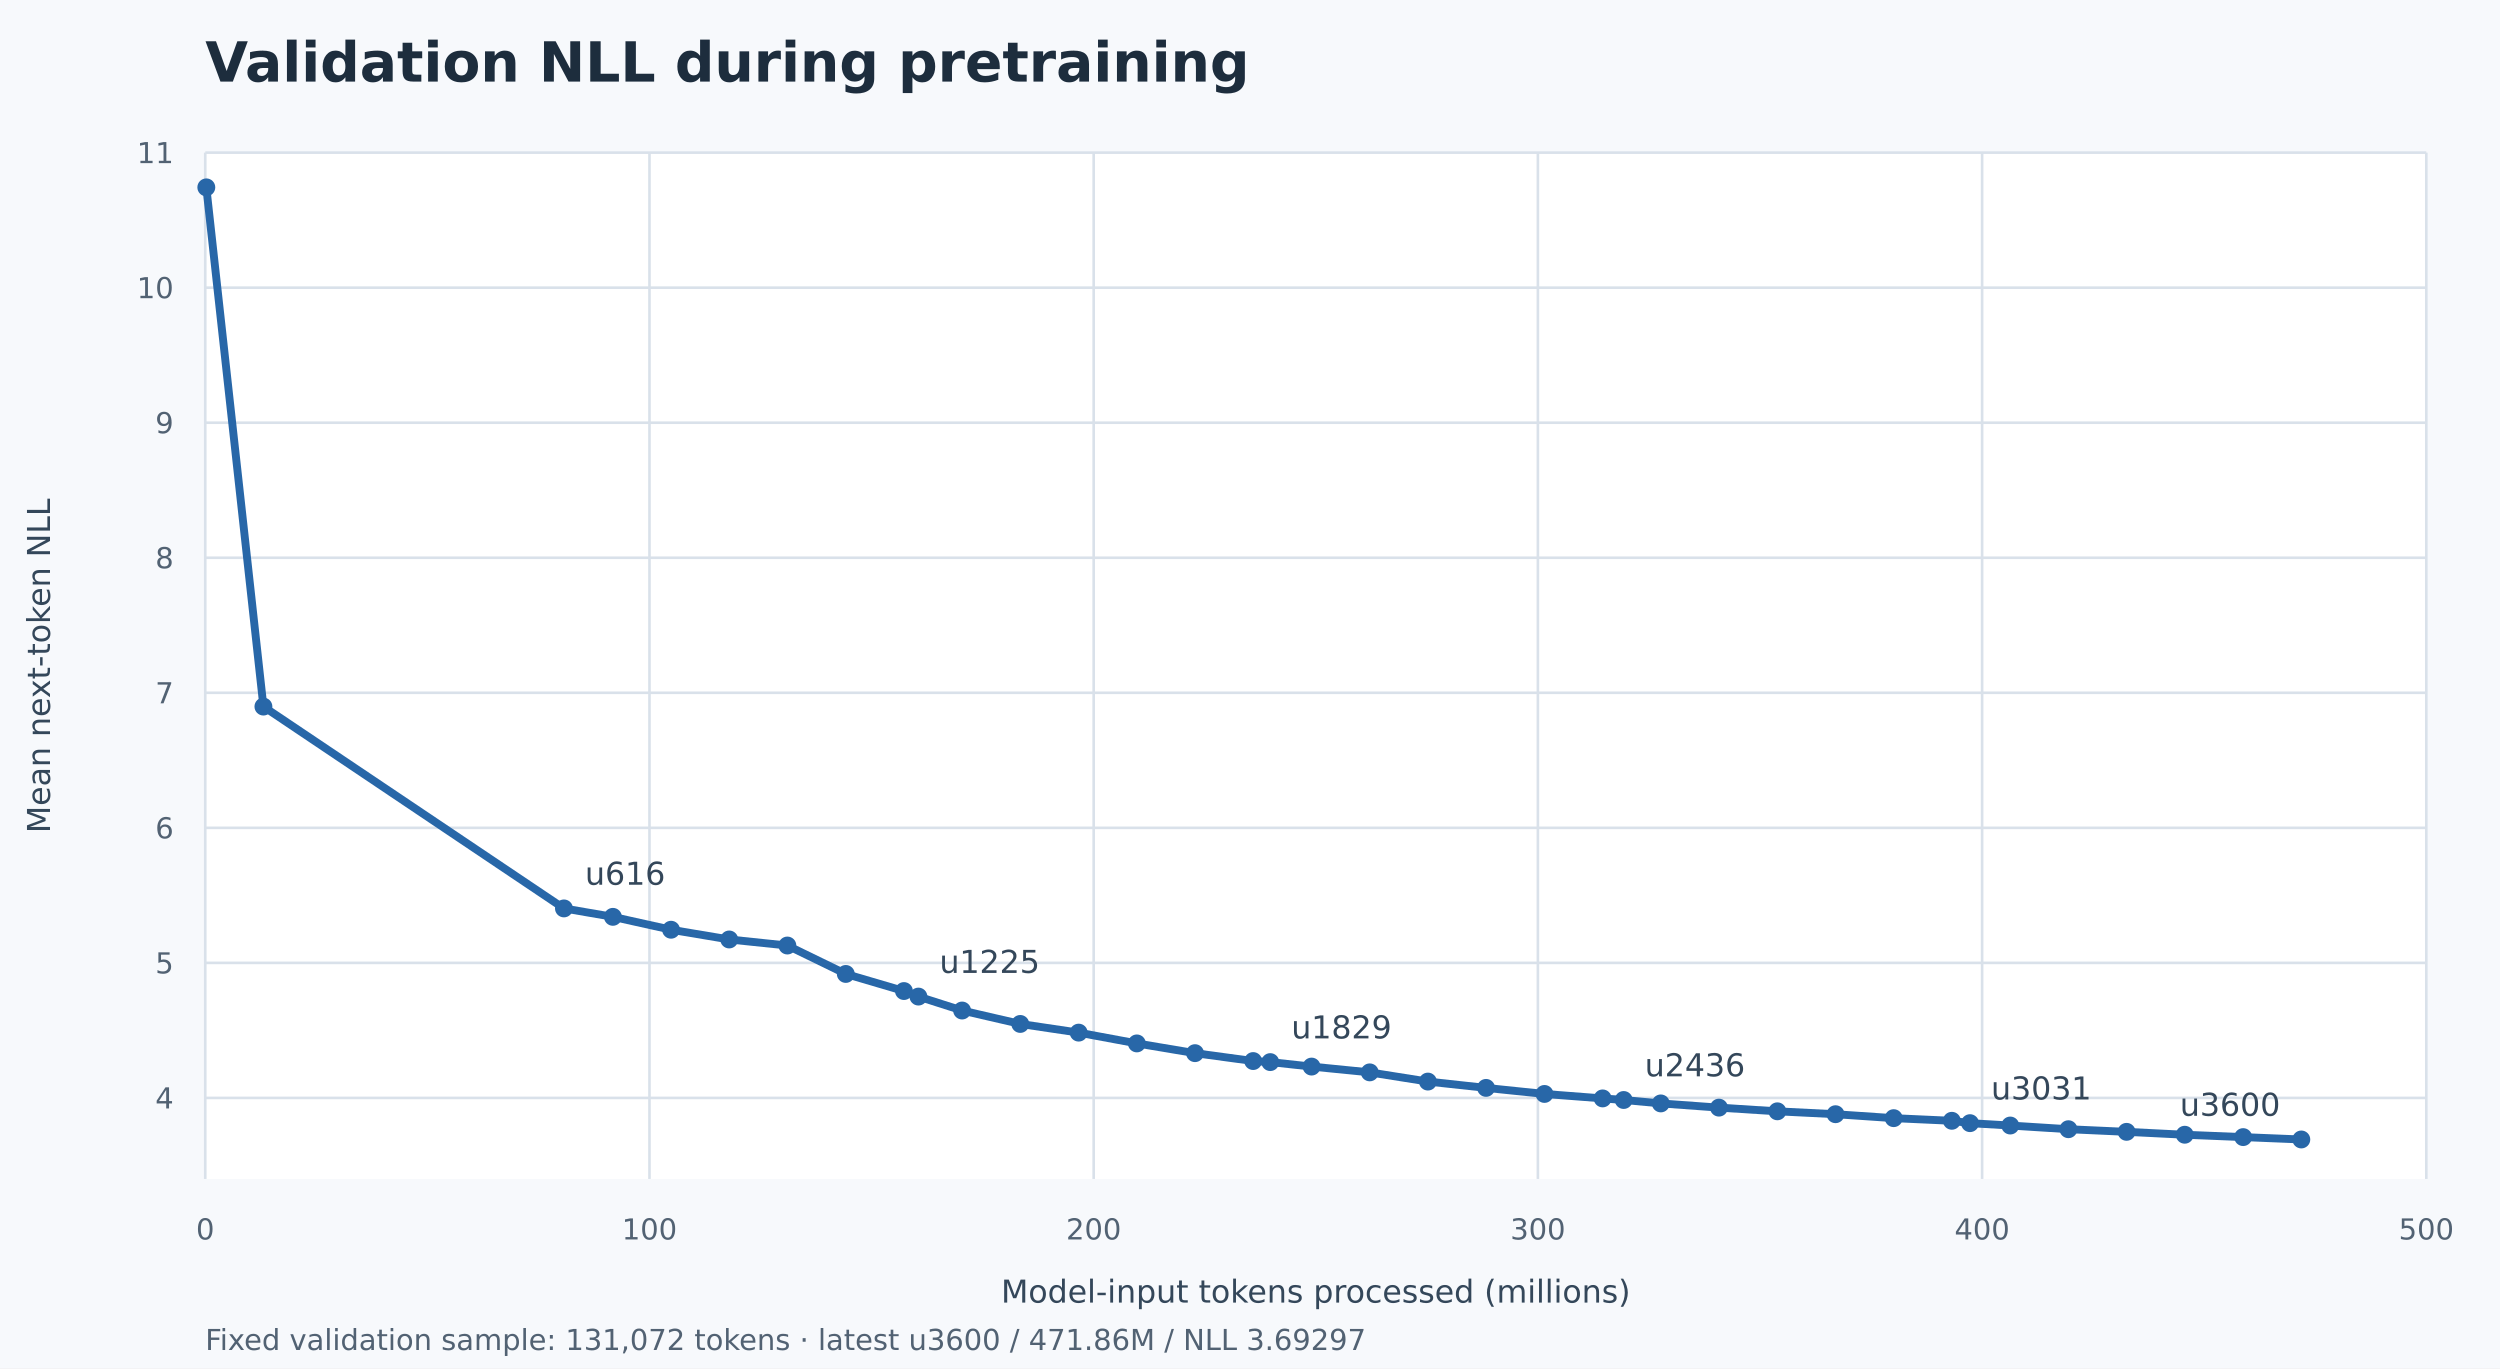
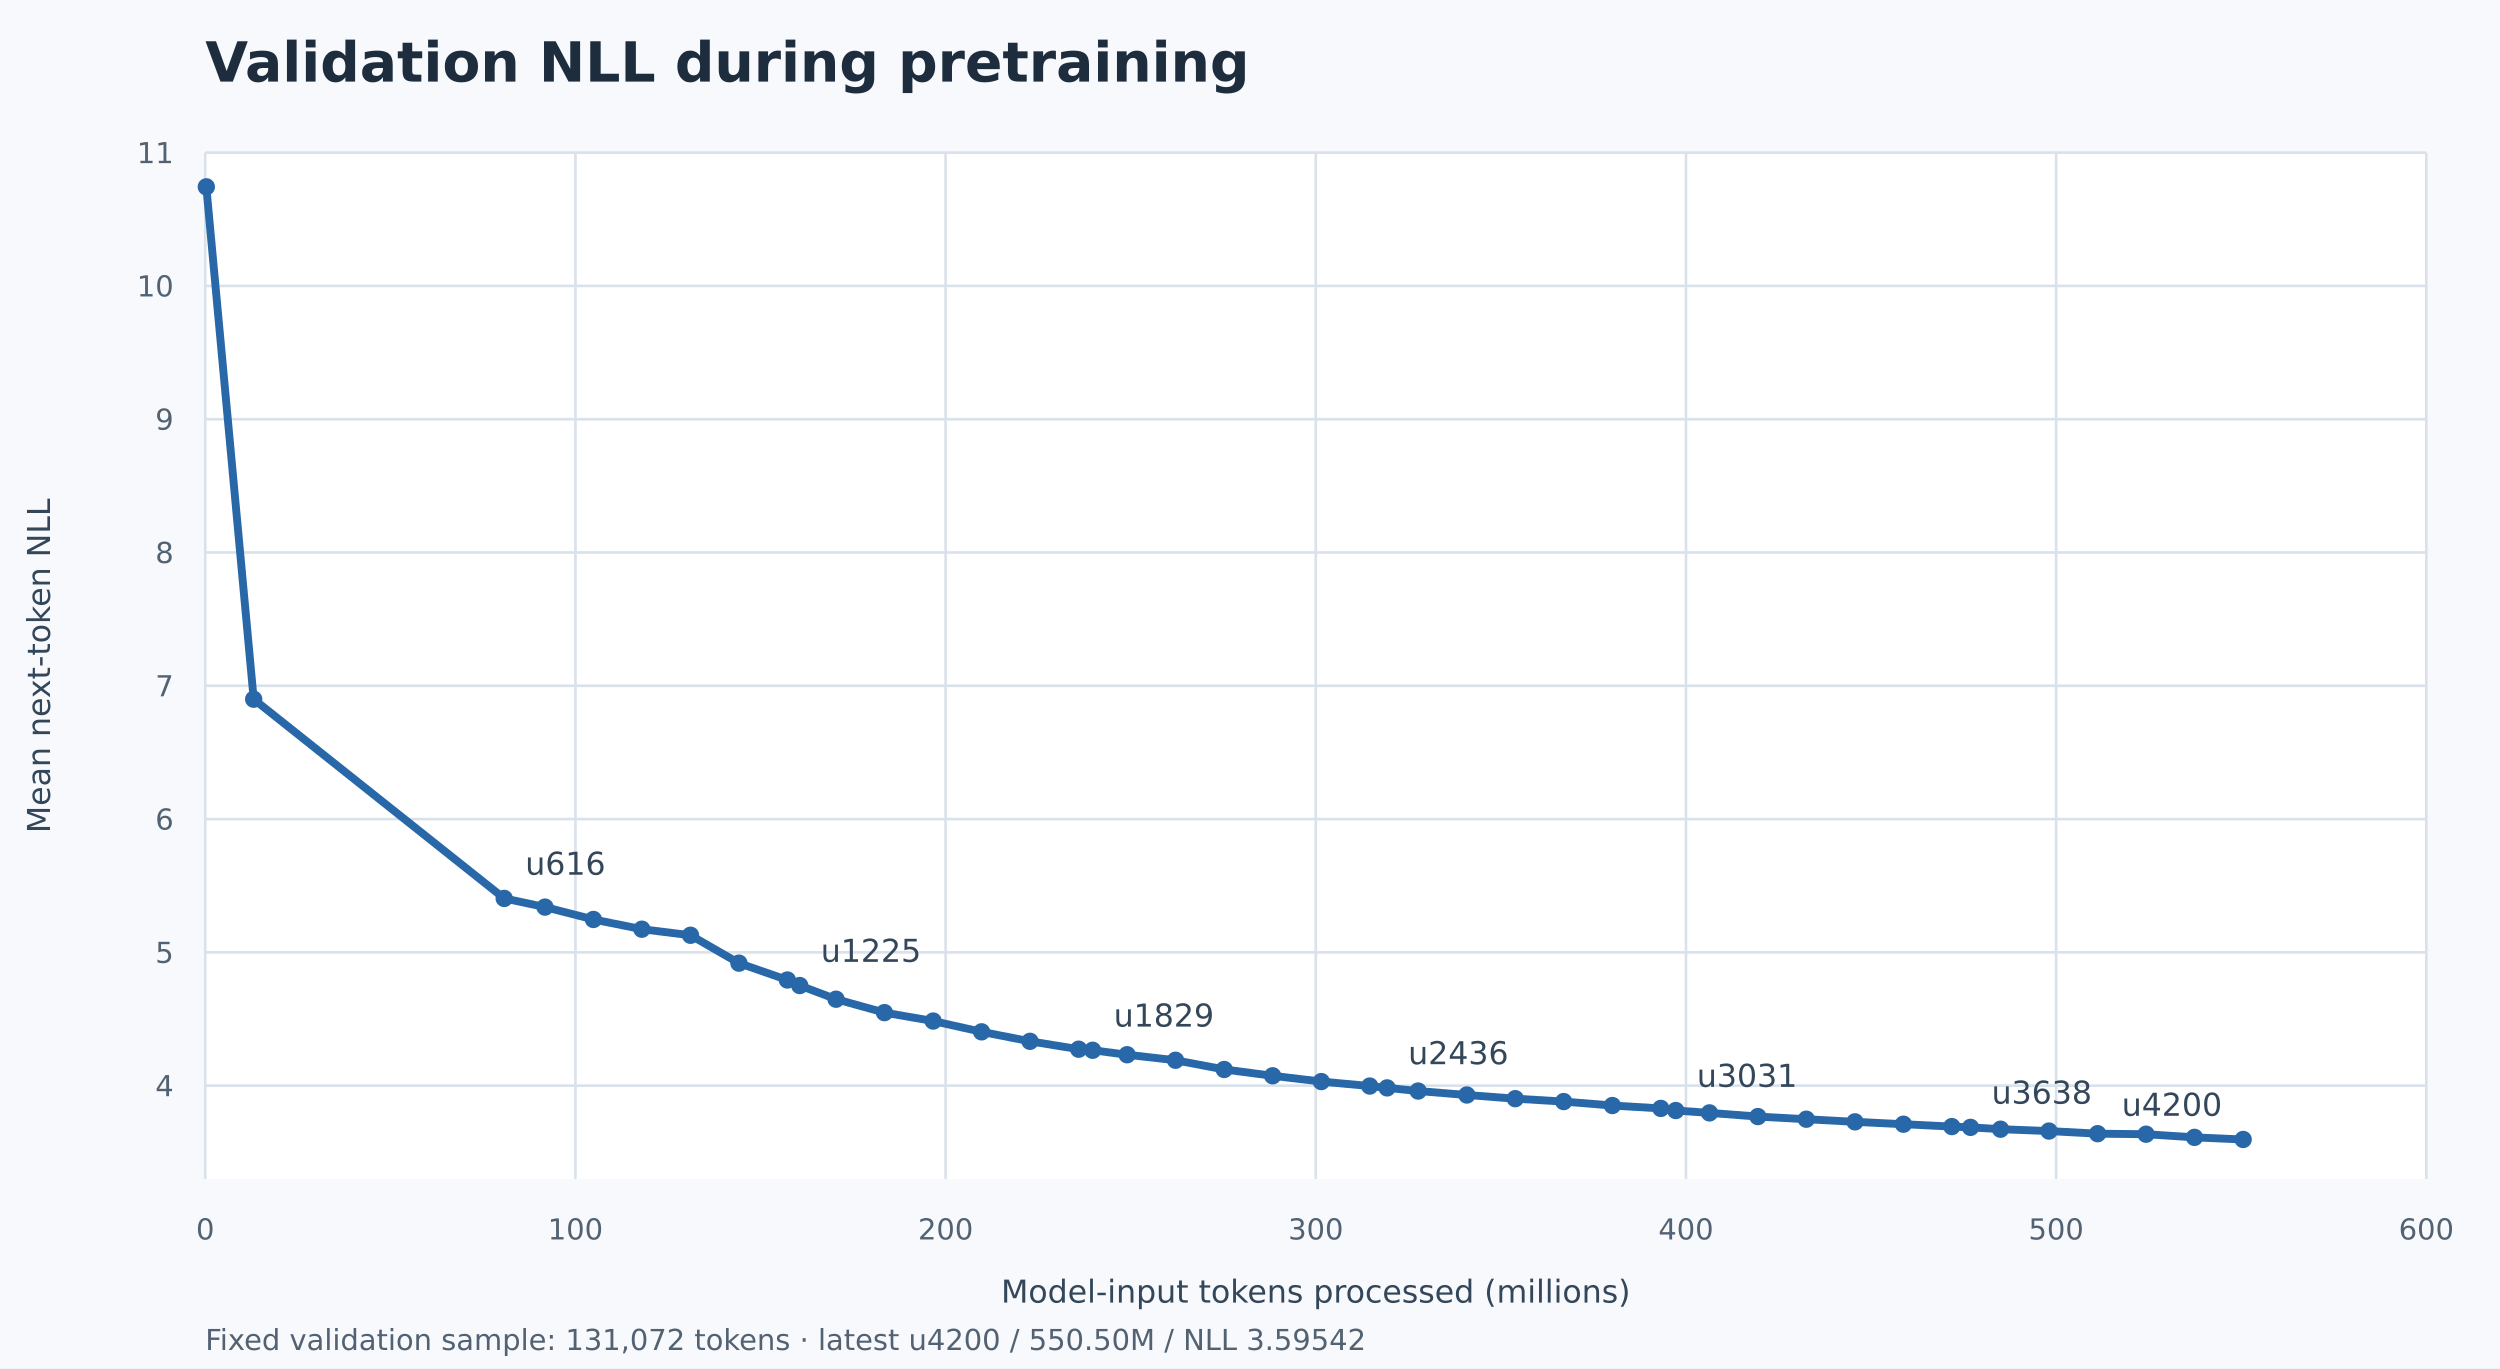
<svg xmlns="http://www.w3.org/2000/svg" width="950" height="520" viewBox="0 0 950 520">
  <rect width="950" height="520" fill="#f7f9fc" />
  <rect x="78" y="58" width="844" height="390" fill="#fff" />
  <style>text{font-family:DejaVu Sans,Arial,sans-serif;fill:#34475a}.small{font-size:12px}.tick{font-size:11px;fill:#526273}.title{font-size:21px;font-weight:700;fill:#1d2d3d}</style>
  <text x="78" y="31" class="title">Validation NLL during pretraining</text>
-   <line x1="78" y1="58" x2="78" y2="448" stroke="#d9e1ea" stroke-width="1" />
+   <line x1="78" y1="58" x2="78" y2="448" stroke="#d9e1ea" />
  <text x="78" y="471" text-anchor="middle" class="tick">0</text>
-   <line x1="246.8" y1="58" x2="246.8" y2="448" stroke="#d9e1ea" stroke-width="1" />
-   <text x="246.8" y="471" text-anchor="middle" class="tick">100</text>
-   <line x1="415.6" y1="58" x2="415.6" y2="448" stroke="#d9e1ea" stroke-width="1" />
-   <text x="415.6" y="471" text-anchor="middle" class="tick">200</text>
-   <line x1="584.4" y1="58" x2="584.4" y2="448" stroke="#d9e1ea" stroke-width="1" />
-   <text x="584.4" y="471" text-anchor="middle" class="tick">300</text>
-   <line x1="753.2" y1="58" x2="753.2" y2="448" stroke="#d9e1ea" stroke-width="1" />
-   <text x="753.2" y="471" text-anchor="middle" class="tick">400</text>
-   <line x1="922" y1="58" x2="922" y2="448" stroke="#d9e1ea" stroke-width="1" />
-   <text x="922" y="471" text-anchor="middle" class="tick">500</text>
-   <line x1="78" y1="417.211" x2="922" y2="417.211" stroke="#d9e1ea" stroke-width="1" />
-   <text x="66" y="421.211" text-anchor="end" class="tick">4</text>
-   <line x1="78" y1="365.895" x2="922" y2="365.895" stroke="#d9e1ea" stroke-width="1" />
-   <text x="66" y="369.895" text-anchor="end" class="tick">5</text>
-   <line x1="78" y1="314.579" x2="922" y2="314.579" stroke="#d9e1ea" stroke-width="1" />
-   <text x="66" y="318.579" text-anchor="end" class="tick">6</text>
-   <line x1="78" y1="263.263" x2="922" y2="263.263" stroke="#d9e1ea" stroke-width="1" />
-   <text x="66" y="267.263" text-anchor="end" class="tick">7</text>
-   <line x1="78" y1="211.947" x2="922" y2="211.947" stroke="#d9e1ea" stroke-width="1" />
-   <text x="66" y="215.947" text-anchor="end" class="tick">8</text>
-   <line x1="78" y1="160.632" x2="922" y2="160.632" stroke="#d9e1ea" stroke-width="1" />
-   <text x="66" y="164.632" text-anchor="end" class="tick">9</text>
-   <line x1="78" y1="109.316" x2="922" y2="109.316" stroke="#d9e1ea" stroke-width="1" />
-   <text x="66" y="113.316" text-anchor="end" class="tick">10</text>
-   <line x1="78" y1="58" x2="922" y2="58" stroke="#d9e1ea" stroke-width="1" />
+   <line x1="218.667" y1="58" x2="218.667" y2="448" stroke="#d9e1ea" />
+   <text x="218.667" y="471" text-anchor="middle" class="tick">100</text>
+   <line x1="359.333" y1="58" x2="359.333" y2="448" stroke="#d9e1ea" />
+   <text x="359.333" y="471" text-anchor="middle" class="tick">200</text>
+   <line x1="500" y1="58" x2="500" y2="448" stroke="#d9e1ea" />
+   <text x="500" y="471" text-anchor="middle" class="tick">300</text>
+   <line x1="640.667" y1="58" x2="640.667" y2="448" stroke="#d9e1ea" />
+   <text x="640.667" y="471" text-anchor="middle" class="tick">400</text>
+   <line x1="781.333" y1="58" x2="781.333" y2="448" stroke="#d9e1ea" />
+   <text x="781.333" y="471" text-anchor="middle" class="tick">500</text>
+   <line x1="922" y1="58" x2="922" y2="448" stroke="#d9e1ea" />
+   <text x="922" y="471" text-anchor="middle" class="tick">600</text>
+   <line x1="78" y1="412.545" x2="922" y2="412.545" stroke="#d9e1ea" />
+   <text x="66" y="416.545" text-anchor="end" class="tick">4</text>
+   <line x1="78" y1="361.896" x2="922" y2="361.896" stroke="#d9e1ea" />
+   <text x="66" y="365.896" text-anchor="end" class="tick">5</text>
+   <line x1="78" y1="311.247" x2="922" y2="311.247" stroke="#d9e1ea" />
+   <text x="66" y="315.247" text-anchor="end" class="tick">6</text>
+   <line x1="78" y1="260.597" x2="922" y2="260.597" stroke="#d9e1ea" />
+   <text x="66" y="264.597" text-anchor="end" class="tick">7</text>
+   <line x1="78" y1="209.948" x2="922" y2="209.948" stroke="#d9e1ea" />
+   <text x="66" y="213.948" text-anchor="end" class="tick">8</text>
+   <line x1="78" y1="159.299" x2="922" y2="159.299" stroke="#d9e1ea" />
+   <text x="66" y="163.299" text-anchor="end" class="tick">9</text>
+   <line x1="78" y1="108.649" x2="922" y2="108.649" stroke="#d9e1ea" />
+   <text x="66" y="112.649" text-anchor="end" class="tick">10</text>
+   <line x1="78" y1="58" x2="922" y2="58" stroke="#d9e1ea" />
  <text x="66" y="62" text-anchor="end" class="tick">11</text>
-   <polyline points="78.4,71.2 100.1,268.5 214.3,345.2 232.9,348.4 255.0,353.3 277.1,357.0 299.2,359.3 321.4,370.1 343.5,376.6 349.0,378.7 365.6,384.0 387.7,389.1 409.9,392.4 432.0,396.5 454.1,400.2 476.2,403.2 482.7,403.6 498.4,405.3 520.5,407.5 542.6,411.0 564.7,413.4 586.9,415.7 609.0,417.4 617.0,418.0 631.1,419.3 653.2,420.9 675.4,422.3 697.5,423.4 719.6,424.9 741.7,425.9 748.6,426.8 763.9,427.7 786.0,429.1 808.1,430.1 830.2,431.2 852.4,432.1 874.5,433.0" fill="none" stroke="#2867a8" stroke-width="3" stroke-linejoin="round" stroke-linecap="round" />
-   <circle cx="78.4" cy="71.2" r="3.4" fill="#2867a8" />
-   <circle cx="100.1" cy="268.5" r="3.4" fill="#2867a8" />
-   <circle cx="214.3" cy="345.2" r="3.4" fill="#2867a8" />
-   <text x="222.3" y="336.2" text-anchor="start" class="small">u616</text>
-   <circle cx="232.9" cy="348.4" r="3.4" fill="#2867a8" />
-   <circle cx="255.0" cy="353.3" r="3.4" fill="#2867a8" />
-   <circle cx="277.1" cy="357.0" r="3.4" fill="#2867a8" />
-   <circle cx="299.2" cy="359.3" r="3.4" fill="#2867a8" />
-   <circle cx="321.4" cy="370.1" r="3.4" fill="#2867a8" />
-   <circle cx="343.5" cy="376.6" r="3.4" fill="#2867a8" />
-   <circle cx="349.0" cy="378.7" r="3.4" fill="#2867a8" />
-   <text x="357.0" y="369.7" text-anchor="start" class="small">u1225</text>
-   <circle cx="365.6" cy="384.0" r="3.4" fill="#2867a8" />
-   <circle cx="387.7" cy="389.1" r="3.4" fill="#2867a8" />
-   <circle cx="409.9" cy="392.4" r="3.4" fill="#2867a8" />
-   <circle cx="432.0" cy="396.5" r="3.4" fill="#2867a8" />
-   <circle cx="454.1" cy="400.2" r="3.4" fill="#2867a8" />
-   <circle cx="476.2" cy="403.2" r="3.4" fill="#2867a8" />
-   <circle cx="482.7" cy="403.6" r="3.4" fill="#2867a8" />
-   <text x="490.7" y="394.6" text-anchor="start" class="small">u1829</text>
-   <circle cx="498.4" cy="405.3" r="3.4" fill="#2867a8" />
-   <circle cx="520.5" cy="407.5" r="3.4" fill="#2867a8" />
-   <circle cx="542.6" cy="411.0" r="3.4" fill="#2867a8" />
-   <circle cx="564.7" cy="413.4" r="3.4" fill="#2867a8" />
-   <circle cx="586.9" cy="415.7" r="3.4" fill="#2867a8" />
-   <circle cx="609.0" cy="417.4" r="3.4" fill="#2867a8" />
-   <circle cx="617.0" cy="418.0" r="3.4" fill="#2867a8" />
-   <text x="625.0" y="409.0" text-anchor="start" class="small">u2436</text>
-   <circle cx="631.1" cy="419.3" r="3.4" fill="#2867a8" />
-   <circle cx="653.2" cy="420.9" r="3.4" fill="#2867a8" />
-   <circle cx="675.4" cy="422.3" r="3.4" fill="#2867a8" />
-   <circle cx="697.5" cy="423.4" r="3.4" fill="#2867a8" />
-   <circle cx="719.6" cy="424.9" r="3.4" fill="#2867a8" />
-   <circle cx="741.7" cy="425.9" r="3.4" fill="#2867a8" />
-   <circle cx="748.6" cy="426.8" r="3.4" fill="#2867a8" />
-   <text x="756.6" y="417.8" text-anchor="start" class="small">u3031</text>
-   <circle cx="763.9" cy="427.7" r="3.4" fill="#2867a8" />
-   <circle cx="786.0" cy="429.1" r="3.4" fill="#2867a8" />
-   <circle cx="808.1" cy="430.1" r="3.4" fill="#2867a8" />
-   <circle cx="830.2" cy="431.2" r="3.4" fill="#2867a8" />
-   <circle cx="852.4" cy="432.1" r="3.4" fill="#2867a8" />
-   <circle cx="874.5" cy="433.0" r="3.4" fill="#2867a8" />
-   <text x="866.5" y="424.0" text-anchor="end" class="small">u3600</text>
+   <polyline points="78.4,71.0 96.4,265.7 191.6,341.4 207.1,344.7 225.5,349.4 243.9,353.1 262.4,355.4 280.8,366.0 299.2,372.4 303.9,374.5 317.7,379.7 336.1,384.8 354.6,388.0 373.0,392.1 391.4,395.7 409.9,398.7 415.2,399.1 428.3,400.8 446.7,402.9 465.2,406.4 483.6,408.8 502.1,411.0 520.5,412.7 527.1,413.4 538.9,414.6 557.4,416.1 575.8,417.5 594.2,418.6 612.7,420.1 631.1,421.2 636.8,422.0 649.6,422.9 668.0,424.3 686.4,425.3 704.9,426.3 723.3,427.2 741.7,428.1 748.8,428.4 760.2,429.1 778.6,429.8 797.1,430.8 815.5,431.0 833.9,432.2 852.4,433.0" fill="none" stroke="#2867a8" stroke-width="3" stroke-linejoin="round" stroke-linecap="round" />
+   <circle cx="78.4" cy="71.0" r="3.3" fill="#2867a8" />
+   <circle cx="96.4" cy="265.7" r="3.3" fill="#2867a8" />
+   <circle cx="191.6" cy="341.4" r="3.3" fill="#2867a8" />
+   <text x="199.6" y="332.4" text-anchor="start" class="small">u616</text>
+   <circle cx="207.1" cy="344.7" r="3.3" fill="#2867a8" />
+   <circle cx="225.5" cy="349.4" r="3.3" fill="#2867a8" />
+   <circle cx="243.9" cy="353.1" r="3.3" fill="#2867a8" />
+   <circle cx="262.4" cy="355.4" r="3.3" fill="#2867a8" />
+   <circle cx="280.8" cy="366.0" r="3.3" fill="#2867a8" />
+   <circle cx="299.2" cy="372.4" r="3.3" fill="#2867a8" />
+   <circle cx="303.9" cy="374.5" r="3.3" fill="#2867a8" />
+   <text x="311.9" y="365.5" text-anchor="start" class="small">u1225</text>
+   <circle cx="317.7" cy="379.7" r="3.3" fill="#2867a8" />
+   <circle cx="336.1" cy="384.8" r="3.3" fill="#2867a8" />
+   <circle cx="354.6" cy="388.0" r="3.3" fill="#2867a8" />
+   <circle cx="373.0" cy="392.1" r="3.3" fill="#2867a8" />
+   <circle cx="391.4" cy="395.7" r="3.3" fill="#2867a8" />
+   <circle cx="409.9" cy="398.7" r="3.3" fill="#2867a8" />
+   <circle cx="415.2" cy="399.1" r="3.3" fill="#2867a8" />
+   <text x="423.2" y="390.1" text-anchor="start" class="small">u1829</text>
+   <circle cx="428.3" cy="400.8" r="3.3" fill="#2867a8" />
+   <circle cx="446.7" cy="402.9" r="3.3" fill="#2867a8" />
+   <circle cx="465.2" cy="406.4" r="3.3" fill="#2867a8" />
+   <circle cx="483.6" cy="408.8" r="3.3" fill="#2867a8" />
+   <circle cx="502.1" cy="411.0" r="3.3" fill="#2867a8" />
+   <circle cx="520.5" cy="412.7" r="3.3" fill="#2867a8" />
+   <circle cx="527.1" cy="413.4" r="3.3" fill="#2867a8" />
+   <text x="535.1" y="404.4" text-anchor="start" class="small">u2436</text>
+   <circle cx="538.9" cy="414.6" r="3.3" fill="#2867a8" />
+   <circle cx="557.4" cy="416.1" r="3.3" fill="#2867a8" />
+   <circle cx="575.8" cy="417.5" r="3.3" fill="#2867a8" />
+   <circle cx="594.2" cy="418.6" r="3.3" fill="#2867a8" />
+   <circle cx="612.7" cy="420.1" r="3.3" fill="#2867a8" />
+   <circle cx="631.1" cy="421.2" r="3.3" fill="#2867a8" />
+   <circle cx="636.8" cy="422.0" r="3.3" fill="#2867a8" />
+   <text x="644.8" y="413.0" text-anchor="start" class="small">u3031</text>
+   <circle cx="649.6" cy="422.9" r="3.3" fill="#2867a8" />
+   <circle cx="668.0" cy="424.3" r="3.3" fill="#2867a8" />
+   <circle cx="686.4" cy="425.3" r="3.3" fill="#2867a8" />
+   <circle cx="704.9" cy="426.3" r="3.3" fill="#2867a8" />
+   <circle cx="723.3" cy="427.2" r="3.3" fill="#2867a8" />
+   <circle cx="741.7" cy="428.1" r="3.3" fill="#2867a8" />
+   <circle cx="748.8" cy="428.4" r="3.3" fill="#2867a8" />
+   <text x="756.8" y="419.4" text-anchor="start" class="small">u3638</text>
+   <circle cx="760.2" cy="429.1" r="3.3" fill="#2867a8" />
+   <circle cx="778.6" cy="429.8" r="3.3" fill="#2867a8" />
+   <circle cx="797.1" cy="430.8" r="3.3" fill="#2867a8" />
+   <circle cx="815.5" cy="431.0" r="3.3" fill="#2867a8" />
+   <circle cx="833.9" cy="432.2" r="3.3" fill="#2867a8" />
+   <circle cx="852.4" cy="433.0" r="3.3" fill="#2867a8" />
+   <text x="844.4" y="424.0" text-anchor="end" class="small">u4200</text>
  <text x="500" y="495" text-anchor="middle" class="small">Model-input tokens processed (millions)</text>
  <text transform="translate(19 253) rotate(-90)" text-anchor="middle" class="small">Mean next-token NLL</text>
-   <text x="78" y="513" class="tick">Fixed validation sample: 131,072 tokens · latest u3600 / 471.86M / NLL 3.69297</text>
+   <text x="78" y="513" class="tick">Fixed validation sample: 131,072 tokens · latest u4200 / 550.50M / NLL 3.59542</text>
</svg>
